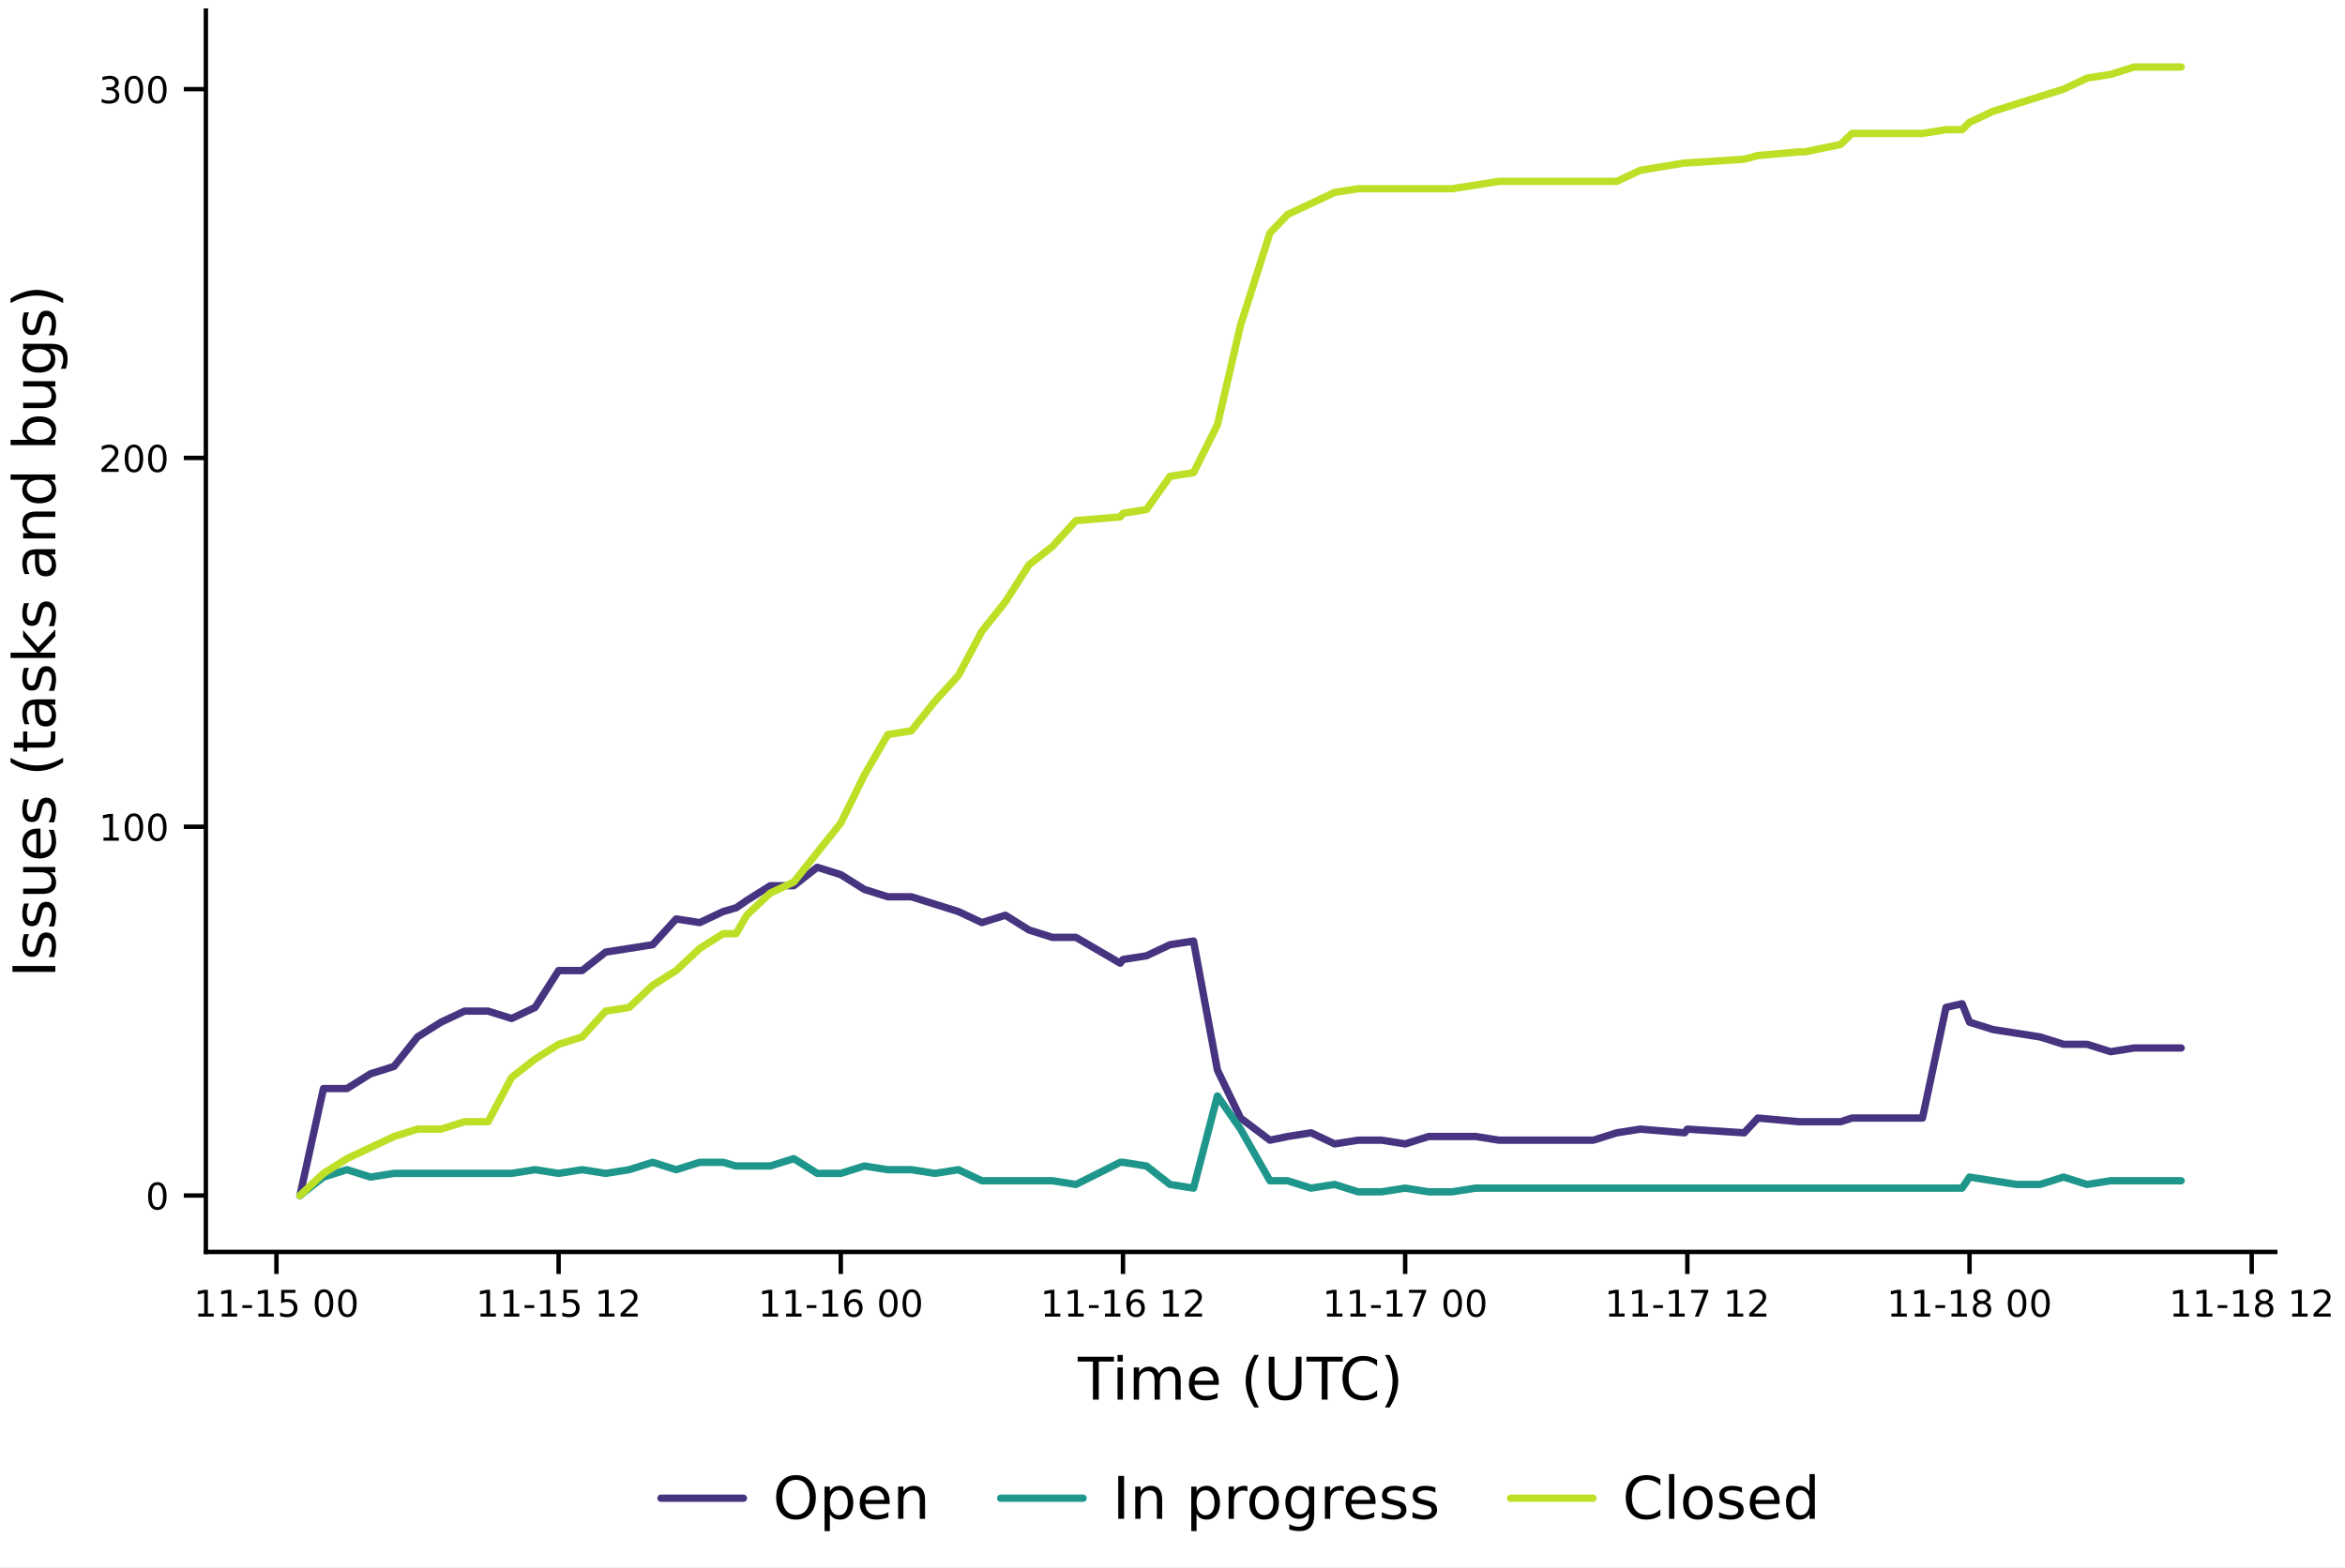
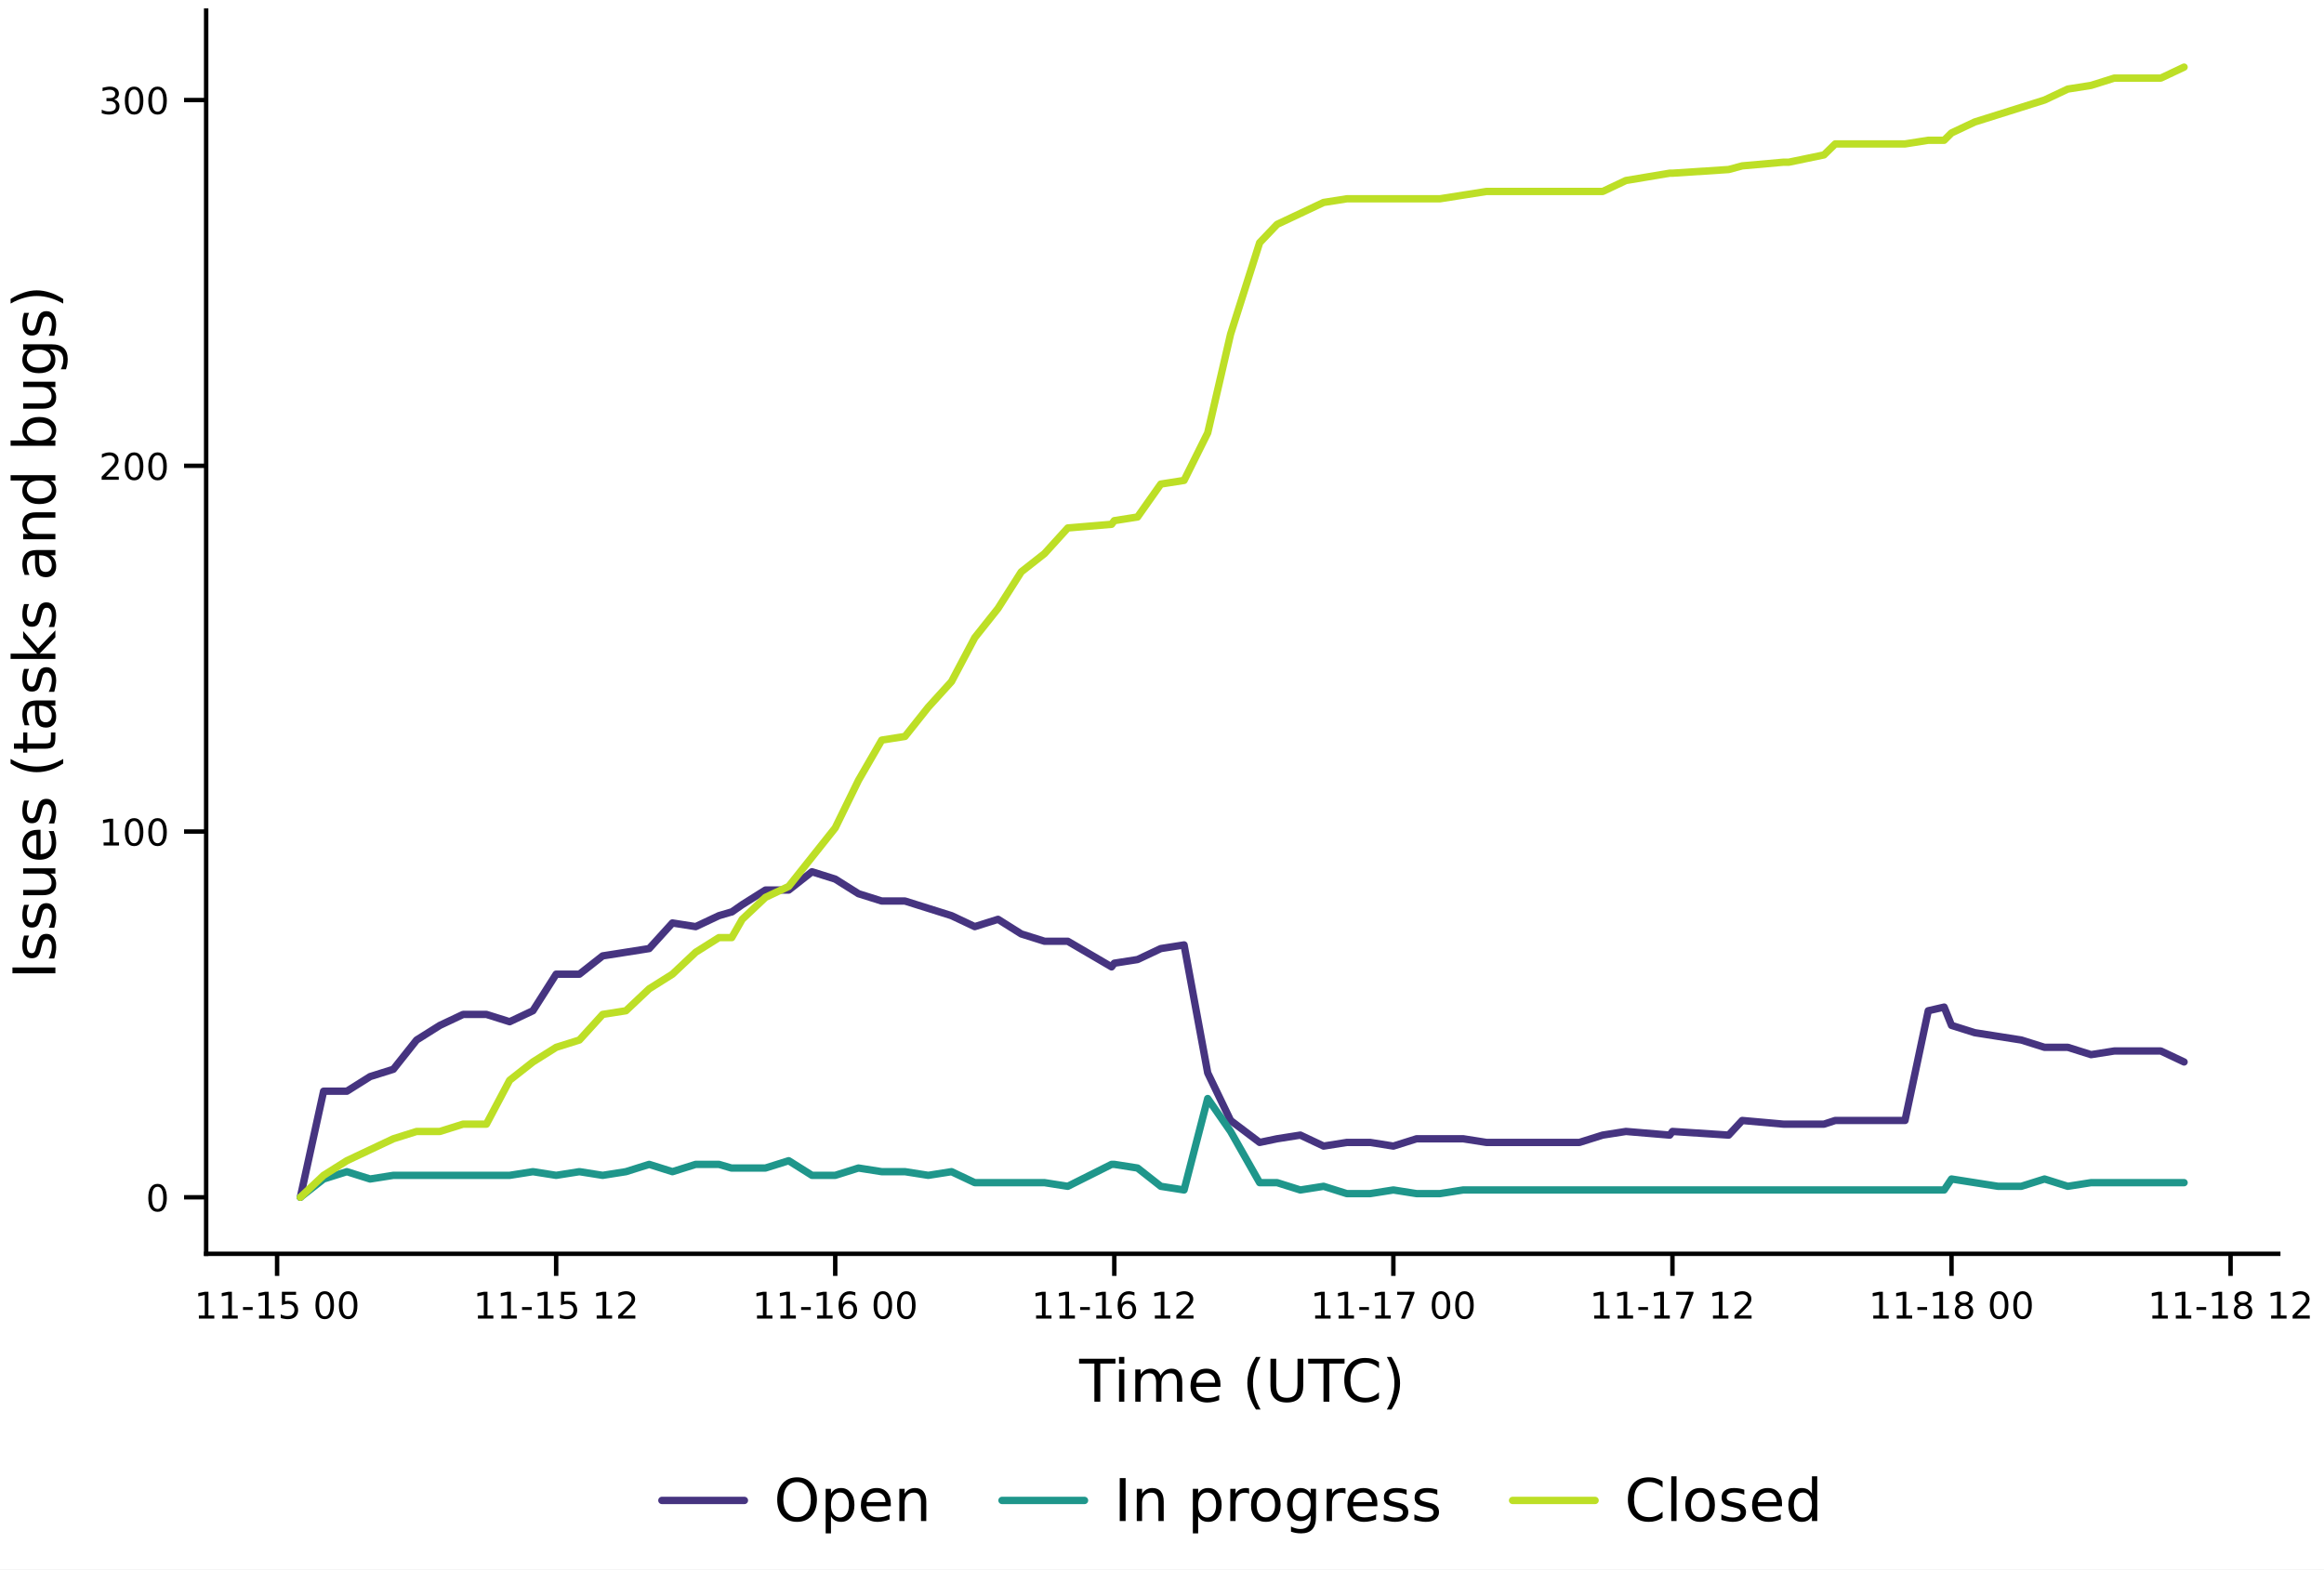
- <svg xmlns="http://www.w3.org/2000/svg" xmlns:xlink="http://www.w3.org/1999/xlink" width="318.74pt" height="213.046pt" viewBox="0 0 318.74 213.046" version="1.1">
+ <svg xmlns="http://www.w3.org/2000/svg" xmlns:xlink="http://www.w3.org/1999/xlink" width="315.465pt" height="213.046pt" viewBox="0 0 315.465 213.046" version="1.1">
  <defs>
    <style type="text/css">*{stroke-linejoin: round; stroke-linecap: butt}</style>
  </defs>
  <g id="figure_1">
    <g id="patch_1">
-       <path d="M 0 213.046  L 318.74 213.046  L 318.74 0  L 0 0  z " style="fill: #ffffff" />
+       <path d="M -0 213.046  L 315.465 213.046  L 315.465 0  L -0 0  z " style="fill: #ffffff" />
    </g>
    <g id="axes_1">
      <g id="patch_2">
        <path d="M 27.984 170.203  L 309.256 170.203  L 309.256 1.44  L 27.984 1.44  z " style="fill: #ffffff" />
      </g>
      <g id="matplotlib.axis_1">
        <g id="xtick_1">
          <g id="line2d_1">
            <defs>
-               <path id="m36146bb6ac" d="M 0 0  L 0 3  " style="stroke: #000000; stroke-width: 0.6" />
+               <path id="mddbc699e39" d="M 0 0  L 0 3  " style="stroke: #000000; stroke-width: 0.6" />
            </defs>
            <g>
-               <use xlink:href="#m36146bb6ac" x="37.573" y="170.203" style="stroke: #000000; stroke-width: 0.6" />
+               <use xlink:href="#mddbc699e39" x="37.613" y="170.203" style="stroke: #000000; stroke-width: 0.6" />
            </g>
          </g>
          <g id="text_1">
-             <text style="font-size: 5px; font-family: 'DejaVu Sans', sans-serif; text-anchor: middle" x="37.573" y="179.002" transform="rotate(-0 37.57317 179.0017)">11-15 00</text>
+             <text style="font-size: 5px; font-family: 'DejaVu Sans', sans-serif; text-anchor: middle" x="37.613" y="179.002" transform="rotate(-0 37.61263 179.0017)">11-15 00</text>
          </g>
        </g>
        <g id="xtick_2">
          <g id="line2d_2">
            <g>
-               <use xlink:href="#m36146bb6ac" x="75.928" y="170.203" style="stroke: #000000; stroke-width: 0.6" />
+               <use xlink:href="#mddbc699e39" x="75.494" y="170.203" style="stroke: #000000; stroke-width: 0.6" />
            </g>
          </g>
          <g id="text_2">
-             <text style="font-size: 5px; font-family: 'DejaVu Sans', sans-serif; text-anchor: middle" x="75.928" y="179.002" transform="rotate(-0 75.92837 179.0017)">11-15 12</text>
+             <text style="font-size: 5px; font-family: 'DejaVu Sans', sans-serif; text-anchor: middle" x="75.494" y="179.002" transform="rotate(-0 75.49431 179.0017)">11-15 12</text>
          </g>
        </g>
        <g id="xtick_3">
          <g id="line2d_3">
            <g>
-               <use xlink:href="#m36146bb6ac" x="114.284" y="170.203" style="stroke: #000000; stroke-width: 0.6" />
+               <use xlink:href="#mddbc699e39" x="113.376" y="170.203" style="stroke: #000000; stroke-width: 0.6" />
            </g>
          </g>
          <g id="text_3">
-             <text style="font-size: 5px; font-family: 'DejaVu Sans', sans-serif; text-anchor: middle" x="114.284" y="179.002" transform="rotate(-0 114.2836 179.0017)">11-16 00</text>
+             <text style="font-size: 5px; font-family: 'DejaVu Sans', sans-serif; text-anchor: middle" x="113.376" y="179.002" transform="rotate(-0 113.376 179.0017)">11-16 00</text>
          </g>
        </g>
        <g id="xtick_4">
          <g id="line2d_4">
            <g>
-               <use xlink:href="#m36146bb6ac" x="152.639" y="170.203" style="stroke: #000000; stroke-width: 0.6" />
+               <use xlink:href="#mddbc699e39" x="151.258" y="170.203" style="stroke: #000000; stroke-width: 0.6" />
            </g>
          </g>
          <g id="text_4">
-             <text style="font-size: 5px; font-family: 'DejaVu Sans', sans-serif; text-anchor: middle" x="152.639" y="179.002" transform="rotate(-0 152.6388 179.0017)">11-16 12</text>
+             <text style="font-size: 5px; font-family: 'DejaVu Sans', sans-serif; text-anchor: middle" x="151.258" y="179.002" transform="rotate(-0 151.2577 179.0017)">11-16 12</text>
          </g>
        </g>
        <g id="xtick_5">
          <g id="line2d_5">
            <g>
-               <use xlink:href="#m36146bb6ac" x="190.994" y="170.203" style="stroke: #000000; stroke-width: 0.6" />
+               <use xlink:href="#mddbc699e39" x="189.139" y="170.203" style="stroke: #000000; stroke-width: 0.6" />
            </g>
          </g>
          <g id="text_5">
-             <text style="font-size: 5px; font-family: 'DejaVu Sans', sans-serif; text-anchor: middle" x="190.994" y="179.002" transform="rotate(-0 190.994 179.0017)">11-17 00</text>
+             <text style="font-size: 5px; font-family: 'DejaVu Sans', sans-serif; text-anchor: middle" x="189.139" y="179.002" transform="rotate(-0 189.1393 179.0017)">11-17 00</text>
          </g>
        </g>
        <g id="xtick_6">
          <g id="line2d_6">
            <g>
-               <use xlink:href="#m36146bb6ac" x="229.349" y="170.203" style="stroke: #000000; stroke-width: 0.6" />
+               <use xlink:href="#mddbc699e39" x="227.021" y="170.203" style="stroke: #000000; stroke-width: 0.6" />
            </g>
          </g>
          <g id="text_6">
-             <text style="font-size: 5px; font-family: 'DejaVu Sans', sans-serif; text-anchor: middle" x="229.349" y="179.002" transform="rotate(-0 229.3492 179.0017)">11-17 12</text>
+             <text style="font-size: 5px; font-family: 'DejaVu Sans', sans-serif; text-anchor: middle" x="227.021" y="179.002" transform="rotate(-0 227.021 179.0017)">11-17 12</text>
          </g>
        </g>
        <g id="xtick_7">
          <g id="line2d_7">
            <g>
-               <use xlink:href="#m36146bb6ac" x="267.704" y="170.203" style="stroke: #000000; stroke-width: 0.6" />
+               <use xlink:href="#mddbc699e39" x="264.903" y="170.203" style="stroke: #000000; stroke-width: 0.6" />
            </g>
          </g>
          <g id="text_7">
-             <text style="font-size: 5px; font-family: 'DejaVu Sans', sans-serif; text-anchor: middle" x="267.704" y="179.002" transform="rotate(-0 267.7044 179.0017)">11-18 00</text>
+             <text style="font-size: 5px; font-family: 'DejaVu Sans', sans-serif; text-anchor: middle" x="264.903" y="179.002" transform="rotate(-0 264.9027 179.0017)">11-18 00</text>
          </g>
        </g>
        <g id="xtick_8">
          <g id="line2d_8">
            <g>
-               <use xlink:href="#m36146bb6ac" x="306.06" y="170.203" style="stroke: #000000; stroke-width: 0.6" />
+               <use xlink:href="#mddbc699e39" x="302.784" y="170.203" style="stroke: #000000; stroke-width: 0.6" />
            </g>
          </g>
          <g id="text_8">
-             <text style="font-size: 5px; font-family: 'DejaVu Sans', sans-serif; text-anchor: middle" x="306.06" y="179.002" transform="rotate(-0 306.0596 179.0017)">11-18 12</text>
+             <text style="font-size: 5px; font-family: 'DejaVu Sans', sans-serif; text-anchor: middle" x="302.784" y="179.002" transform="rotate(-0 302.7844 179.0017)">11-18 12</text>
          </g>
        </g>
        <g id="text_9">
          <text style="font-size: 8px; font-family: 'DejaVu Sans', sans-serif; text-anchor: middle" x="168.62" y="190.282" transform="rotate(-0 168.6201 190.2816)">Time (UTC)</text>
        </g>
      </g>
      <g id="matplotlib.axis_2">
        <g id="ytick_1">
          <g id="line2d_9">
            <defs>
-               <path id="m800f688f94" d="M 0 0  L -3 0  " style="stroke: #000000; stroke-width: 0.6" />
+               <path id="mb9c809a498" d="M 0 0  L -3 0  " style="stroke: #000000; stroke-width: 0.6" />
            </defs>
            <g>
-               <use xlink:href="#m800f688f94" x="27.984" y="162.532" style="stroke: #000000; stroke-width: 0.6" />
+               <use xlink:href="#mb9c809a498" x="27.984" y="162.532" style="stroke: #000000; stroke-width: 0.6" />
            </g>
          </g>
          <g id="text_10">
            <text style="font-size: 5px; font-family: 'DejaVu Sans', sans-serif; text-anchor: end" x="22.984" y="164.431" transform="rotate(-0 22.98438 164.4312)">0</text>
          </g>
        </g>
        <g id="ytick_2">
          <g id="line2d_10">
            <g>
-               <use xlink:href="#m800f688f94" x="27.984" y="112.394" style="stroke: #000000; stroke-width: 0.6" />
+               <use xlink:href="#mb9c809a498" x="27.984" y="112.881" style="stroke: #000000; stroke-width: 0.6" />
            </g>
          </g>
          <g id="text_11">
-             <text style="font-size: 5px; font-family: 'DejaVu Sans', sans-serif; text-anchor: end" x="22.984" y="114.294" transform="rotate(-0 22.98438 114.2937)">100</text>
+             <text style="font-size: 5px; font-family: 'DejaVu Sans', sans-serif; text-anchor: end" x="22.984" y="114.781" transform="rotate(-0 22.98438 114.7805)">100</text>
          </g>
        </g>
        <g id="ytick_3">
          <g id="line2d_11">
            <g>
-               <use xlink:href="#m800f688f94" x="27.984" y="62.257" style="stroke: #000000; stroke-width: 0.6" />
+               <use xlink:href="#mb9c809a498" x="27.984" y="63.23" style="stroke: #000000; stroke-width: 0.6" />
            </g>
          </g>
          <g id="text_12">
-             <text style="font-size: 5px; font-family: 'DejaVu Sans', sans-serif; text-anchor: end" x="22.984" y="64.156" transform="rotate(-0 22.98438 64.15622)">200</text>
+             <text style="font-size: 5px; font-family: 'DejaVu Sans', sans-serif; text-anchor: end" x="22.984" y="65.13" transform="rotate(-0 22.98438 65.12976)">200</text>
          </g>
        </g>
        <g id="ytick_4">
          <g id="line2d_12">
            <g>
-               <use xlink:href="#m800f688f94" x="27.984" y="12.119" style="stroke: #000000; stroke-width: 0.6" />
+               <use xlink:href="#mb9c809a498" x="27.984" y="13.58" style="stroke: #000000; stroke-width: 0.6" />
            </g>
          </g>
          <g id="text_13">
-             <text style="font-size: 5px; font-family: 'DejaVu Sans', sans-serif; text-anchor: end" x="22.984" y="14.019" transform="rotate(-0 22.98438 14.0187)">300</text>
+             <text style="font-size: 5px; font-family: 'DejaVu Sans', sans-serif; text-anchor: end" x="22.984" y="15.479" transform="rotate(-0 22.98438 15.47902)">300</text>
          </g>
        </g>
        <g id="text_14">
          <text style="font-size: 8px; font-family: 'DejaVu Sans', sans-serif; text-anchor: middle" x="7.519" y="85.821" transform="rotate(-90 7.51875 85.82143)">Issues (tasks and bugs)</text>
        </g>
      </g>
      <g id="line2d_13">
-         <path d="M 40.769 162.532  L 43.966 147.992  L 47.162 147.992  L 50.358 145.986  L 53.555 144.984  L 56.751 140.973  L 59.947 138.967  L 63.143 137.463  L 66.34 137.463  L 69.536 138.466  L 72.732 136.962  L 75.928 131.948  L 79.125 131.948  L 82.321 129.441  L 85.517 128.94  L 88.713 128.438  L 91.91 124.929  L 95.106 125.43  L 98.302 123.926  L 100.007 123.425  L 100.06 123.425  L 101.499 122.422  L 104.695 120.416  L 107.891 120.416  L 111.087 117.909  L 114.284 118.912  L 117.48 120.918  L 120.676 121.92  L 123.872 121.92  L 127.069 122.923  L 130.265 123.926  L 133.461 125.43  L 136.657 124.427  L 139.854 126.433  L 143.05 127.436  L 146.246 127.436  L 152.266 130.945  L 152.639 130.444  L 155.835 129.942  L 159.031 128.438  L 162.228 127.937  L 165.477 145.485  L 168.62 152.003  L 172.615 155.011  L 175.013 154.51  L 178.209 154.008  L 181.405 155.513  L 184.601 155.011  L 187.798 155.011  L 190.994 155.513  L 194.19 154.51  L 197.386 154.51  L 200.583 154.51  L 203.779 155.011  L 206.975 155.011  L 210.172 155.011  L 213.368 155.011  L 216.564 155.011  L 219.76 154.008  L 222.957 153.507  L 228.976 154.008  L 229.349 153.507  L 237.073 154.008  L 238.938 152.003  L 244.585 152.504  L 245.33 152.504  L 250.178 152.504  L 251.723 152.003  L 254.919 152.003  L 258.116 152.003  L 261.312 152.003  L 264.508 136.962  L 266.692 136.46  L 267.704 138.967  L 270.901 139.97  L 274.097 140.471  L 277.293 140.973  L 280.489 141.975  L 283.686 141.975  L 286.882 142.978  L 290.078 142.477  L 293.274 142.477  L 296.471 142.477  " clip-path="url(#pb727e8a77e)" style="fill: none; stroke: #463480; stroke-linecap: round" />
+         <path d="M 40.769 162.532  L 43.926 148.133  L 47.083 148.133  L 50.24 146.147  L 53.397 145.154  L 56.553 141.182  L 59.71 139.196  L 62.867 137.706  L 66.024 137.706  L 69.181 138.699  L 72.338 137.21  L 75.494 132.245  L 78.651 132.245  L 81.808 129.762  L 84.965 129.266  L 88.122 128.769  L 91.278 125.294  L 94.435 125.79  L 97.592 124.301  L 99.276 123.804  L 99.328 123.804  L 100.749 122.811  L 103.906 120.825  L 107.062 120.825  L 110.219 118.343  L 113.376 119.336  L 116.533 121.322  L 119.69 122.315  L 122.846 122.315  L 126.003 123.308  L 129.16 124.301  L 132.317 125.79  L 135.474 124.797  L 138.63 126.783  L 141.787 127.776  L 144.944 127.776  L 150.889 131.252  L 151.258 130.755  L 154.414 130.259  L 157.571 128.769  L 160.728 128.273  L 163.938 145.651  L 167.042 152.105  L 170.988 155.084  L 173.355 154.588  L 176.512 154.091  L 179.669 155.581  L 182.826 155.084  L 185.983 155.084  L 189.139 155.581  L 192.296 154.588  L 195.453 154.588  L 198.61 154.588  L 201.767 155.084  L 204.923 155.084  L 208.08 155.084  L 211.237 155.084  L 214.394 155.084  L 217.551 154.091  L 220.707 153.595  L 226.653 154.091  L 227.021 153.595  L 234.65 154.091  L 236.491 152.105  L 242.068 152.602  L 242.805 152.602  L 247.593 152.602  L 249.119 152.105  L 252.275 152.105  L 255.432 152.105  L 258.589 152.105  L 261.746 137.21  L 263.903 136.713  L 264.903 139.196  L 268.059 140.189  L 271.216 140.686  L 274.373 141.182  L 277.53 142.175  L 280.687 142.175  L 283.844 143.168  L 287 142.672  L 290.157 142.672  L 293.314 142.672  L 296.471 144.161  " clip-path="url(#p7f2030b8d7)" style="fill: none; stroke: #463480; stroke-linecap: round" />
      </g>
      <g id="line2d_14">
-         <path d="M 40.769 162.532  L 43.966 160.025  L 47.162 159.022  L 50.358 160.025  L 53.555 159.524  L 56.751 159.524  L 59.947 159.524  L 63.143 159.524  L 66.34 159.524  L 69.536 159.524  L 72.732 159.022  L 75.928 159.524  L 79.125 159.022  L 82.321 159.524  L 85.517 159.022  L 88.713 158.019  L 91.91 159.022  L 95.106 158.019  L 98.302 158.019  L 100.007 158.521  L 100.06 158.521  L 101.499 158.521  L 104.695 158.521  L 107.891 157.518  L 111.087 159.524  L 114.284 159.524  L 117.48 158.521  L 120.676 159.022  L 123.872 159.022  L 127.069 159.524  L 130.265 159.022  L 133.461 160.526  L 136.657 160.526  L 139.854 160.526  L 143.05 160.526  L 146.246 161.028  L 152.266 158.019  L 152.639 158.019  L 155.835 158.521  L 159.031 161.028  L 162.228 161.529  L 165.477 148.995  L 168.62 153.507  L 172.615 160.526  L 175.013 160.526  L 178.209 161.529  L 181.405 161.028  L 184.601 162.03  L 187.798 162.03  L 190.994 161.529  L 194.19 162.03  L 197.386 162.03  L 200.583 161.529  L 203.779 161.529  L 206.975 161.529  L 210.172 161.529  L 213.368 161.529  L 216.564 161.529  L 219.76 161.529  L 222.957 161.529  L 228.976 161.529  L 229.349 161.529  L 237.073 161.529  L 238.938 161.529  L 244.585 161.529  L 245.33 161.529  L 250.178 161.529  L 251.723 161.529  L 254.919 161.529  L 258.116 161.529  L 261.312 161.529  L 264.508 161.529  L 266.692 161.529  L 267.704 160.025  L 270.901 160.526  L 274.097 161.028  L 277.293 161.028  L 280.489 160.025  L 283.686 161.028  L 286.882 160.526  L 290.078 160.526  L 293.274 160.526  L 296.471 160.526  " clip-path="url(#pb727e8a77e)" style="fill: none; stroke: #1f968b; stroke-linecap: round" />
+         <path d="M 40.769 162.532  L 43.926 160.049  L 47.083 159.056  L 50.24 160.049  L 53.397 159.553  L 56.553 159.553  L 59.71 159.553  L 62.867 159.553  L 66.024 159.553  L 69.181 159.553  L 72.338 159.056  L 75.494 159.553  L 78.651 159.056  L 81.808 159.553  L 84.965 159.056  L 88.122 158.063  L 91.278 159.056  L 94.435 158.063  L 97.592 158.063  L 99.276 158.56  L 99.328 158.56  L 100.749 158.56  L 103.906 158.56  L 107.062 157.567  L 110.219 159.553  L 113.376 159.553  L 116.533 158.56  L 119.69 159.056  L 122.846 159.056  L 126.003 159.553  L 129.16 159.056  L 132.317 160.546  L 135.474 160.546  L 138.63 160.546  L 141.787 160.546  L 144.944 161.042  L 150.889 158.063  L 151.258 158.063  L 154.414 158.56  L 157.571 161.042  L 160.728 161.539  L 163.938 149.126  L 167.042 153.595  L 170.988 160.546  L 173.355 160.546  L 176.512 161.539  L 179.669 161.042  L 182.826 162.035  L 185.983 162.035  L 189.139 161.539  L 192.296 162.035  L 195.453 162.035  L 198.61 161.539  L 201.767 161.539  L 204.923 161.539  L 208.08 161.539  L 211.237 161.539  L 214.394 161.539  L 217.551 161.539  L 220.707 161.539  L 226.653 161.539  L 227.021 161.539  L 234.65 161.539  L 236.491 161.539  L 242.068 161.539  L 242.805 161.539  L 247.593 161.539  L 249.119 161.539  L 252.275 161.539  L 255.432 161.539  L 258.589 161.539  L 261.746 161.539  L 263.903 161.539  L 264.903 160.049  L 268.059 160.546  L 271.216 161.042  L 274.373 161.042  L 277.53 160.049  L 280.687 161.042  L 283.844 160.546  L 287 160.546  L 290.157 160.546  L 293.314 160.546  L 296.471 160.546  " clip-path="url(#p7f2030b8d7)" style="fill: none; stroke: #1f968b; stroke-linecap: round" />
      </g>
      <g id="line2d_15">
-         <path d="M 40.769 162.532  L 43.966 159.524  L 47.162 157.518  L 50.358 156.014  L 53.555 154.51  L 56.751 153.507  L 59.947 153.507  L 63.143 152.504  L 66.34 152.504  L 69.536 146.488  L 72.732 143.981  L 75.928 141.975  L 79.125 140.973  L 82.321 137.463  L 85.517 136.962  L 88.713 133.953  L 91.91 131.948  L 95.106 128.94  L 98.302 126.934  L 100.007 126.934  L 100.06 126.934  L 101.499 124.427  L 104.695 121.419  L 107.891 119.915  L 111.087 115.904  L 114.284 111.893  L 117.48 105.375  L 120.676 99.86  L 123.872 99.359  L 127.069 95.348  L 130.265 91.838  L 133.461 85.821  L 136.657 81.81  L 139.854 76.797  L 143.05 74.29  L 146.246 70.78  L 152.266 70.279  L 152.639 69.777  L 155.835 69.276  L 159.031 64.764  L 162.228 64.262  L 165.477 57.744  L 168.62 44.207  L 172.615 31.673  L 175.013 29.166  L 178.209 27.662  L 181.405 26.158  L 184.601 25.656  L 187.798 25.656  L 190.994 25.656  L 194.19 25.656  L 197.386 25.656  L 200.583 25.155  L 203.779 24.654  L 206.975 24.654  L 210.172 24.654  L 213.368 24.654  L 216.564 24.654  L 219.76 24.654  L 222.957 23.15  L 228.976 22.147  L 229.349 22.147  L 237.073 21.645  L 238.938 21.144  L 244.585 20.643  L 245.33 20.643  L 250.178 19.64  L 251.723 18.136  L 254.919 18.136  L 258.116 18.136  L 261.312 18.136  L 264.508 17.634  L 266.692 17.634  L 267.704 16.632  L 270.901 15.128  L 274.097 14.125  L 277.293 13.122  L 280.489 12.119  L 283.686 10.615  L 286.882 10.114  L 290.078 9.111  L 293.274 9.111  L 296.471 9.111  " clip-path="url(#pb727e8a77e)" style="fill: none; stroke: #bddf26; stroke-linecap: round" />
+         <path d="M 40.769 162.532  L 43.926 159.553  L 47.083 157.567  L 50.24 156.077  L 53.397 154.588  L 56.553 153.595  L 59.71 153.595  L 62.867 152.602  L 66.024 152.602  L 69.181 146.644  L 72.338 144.161  L 75.494 142.175  L 78.651 141.182  L 81.808 137.706  L 84.965 137.21  L 88.122 134.231  L 91.278 132.245  L 94.435 129.266  L 97.592 127.28  L 99.276 127.28  L 99.328 127.28  L 100.749 124.797  L 103.906 121.818  L 107.062 120.329  L 110.219 116.357  L 113.376 112.385  L 116.533 105.93  L 119.69 100.468  L 122.846 99.972  L 126.003 96  L 129.16 92.524  L 132.317 86.566  L 135.474 82.594  L 138.63 77.629  L 141.787 75.147  L 144.944 71.671  L 150.889 71.174  L 151.258 70.678  L 154.414 70.181  L 157.571 65.713  L 160.728 65.216  L 163.938 58.762  L 167.042 45.356  L 170.988 32.943  L 173.355 30.461  L 176.512 28.971  L 179.669 27.482  L 182.826 26.985  L 185.983 26.985  L 189.139 26.985  L 192.296 26.985  L 195.453 26.985  L 198.61 26.489  L 201.767 25.992  L 204.923 25.992  L 208.08 25.992  L 211.237 25.992  L 214.394 25.992  L 217.551 25.992  L 220.707 24.503  L 226.653 23.51  L 227.021 23.51  L 234.65 23.013  L 236.491 22.517  L 242.068 22.02  L 242.805 22.02  L 247.593 21.027  L 249.119 19.538  L 252.275 19.538  L 255.432 19.538  L 258.589 19.538  L 261.746 19.041  L 263.903 19.041  L 264.903 18.048  L 268.059 16.559  L 271.216 15.566  L 274.373 14.573  L 277.53 13.58  L 280.687 12.09  L 283.844 11.594  L 287 10.601  L 290.157 10.601  L 293.314 10.601  L 296.471 9.111  " clip-path="url(#p7f2030b8d7)" style="fill: none; stroke: #bddf26; stroke-linecap: round" />
      </g>
      <g id="patch_3">
        <path d="M 27.984 170.203  L 27.984 1.44  " style="fill: none; stroke: #000000; stroke-width: 0.6; stroke-linejoin: miter; stroke-linecap: square" />
      </g>
      <g id="patch_4">
        <path d="M 27.984 170.203  L 309.256 170.203  " style="fill: none; stroke: #000000; stroke-width: 0.6; stroke-linejoin: miter; stroke-linecap: square" />
      </g>
      <g id="legend_1">
        <g id="line2d_16">
          <path d="M 89.846 203.684  L 95.446 203.684  L 101.046 203.684  " style="fill: none; stroke: #463480; stroke-linecap: round" />
        </g>
        <g id="text_15">
          <text style="font-size: 8px; font-family: 'DejaVu Sans', sans-serif; text-anchor: start" x="105.046" y="206.484" transform="rotate(-0 105.0457 206.4837)">Open</text>
        </g>
        <g id="line2d_17">
          <path d="M 136.014 203.684  L 141.614 203.684  L 147.214 203.684  " style="fill: none; stroke: #1f968b; stroke-linecap: round" />
        </g>
        <g id="text_16">
          <text style="font-size: 8px; font-family: 'DejaVu Sans', sans-serif; text-anchor: start" x="151.214" y="206.484" transform="rotate(-0 151.2145 206.4837)">In progress</text>
        </g>
        <g id="line2d_18">
          <path d="M 205.322 203.684  L 210.922 203.684  L 216.522 203.684  " style="fill: none; stroke: #bddf26; stroke-linecap: round" />
        </g>
        <g id="text_17">
          <text style="font-size: 8px; font-family: 'DejaVu Sans', sans-serif; text-anchor: start" x="220.522" y="206.484" transform="rotate(-0 220.522 206.4837)">Closed</text>
        </g>
      </g>
    </g>
  </g>
  <defs>
-     <clipPath id="pb727e8a77e">
+     <clipPath id="p7f2030b8d7">
      <rect x="27.984" y="1.44" width="281.271" height="168.763" />
    </clipPath>
  </defs>
</svg>
